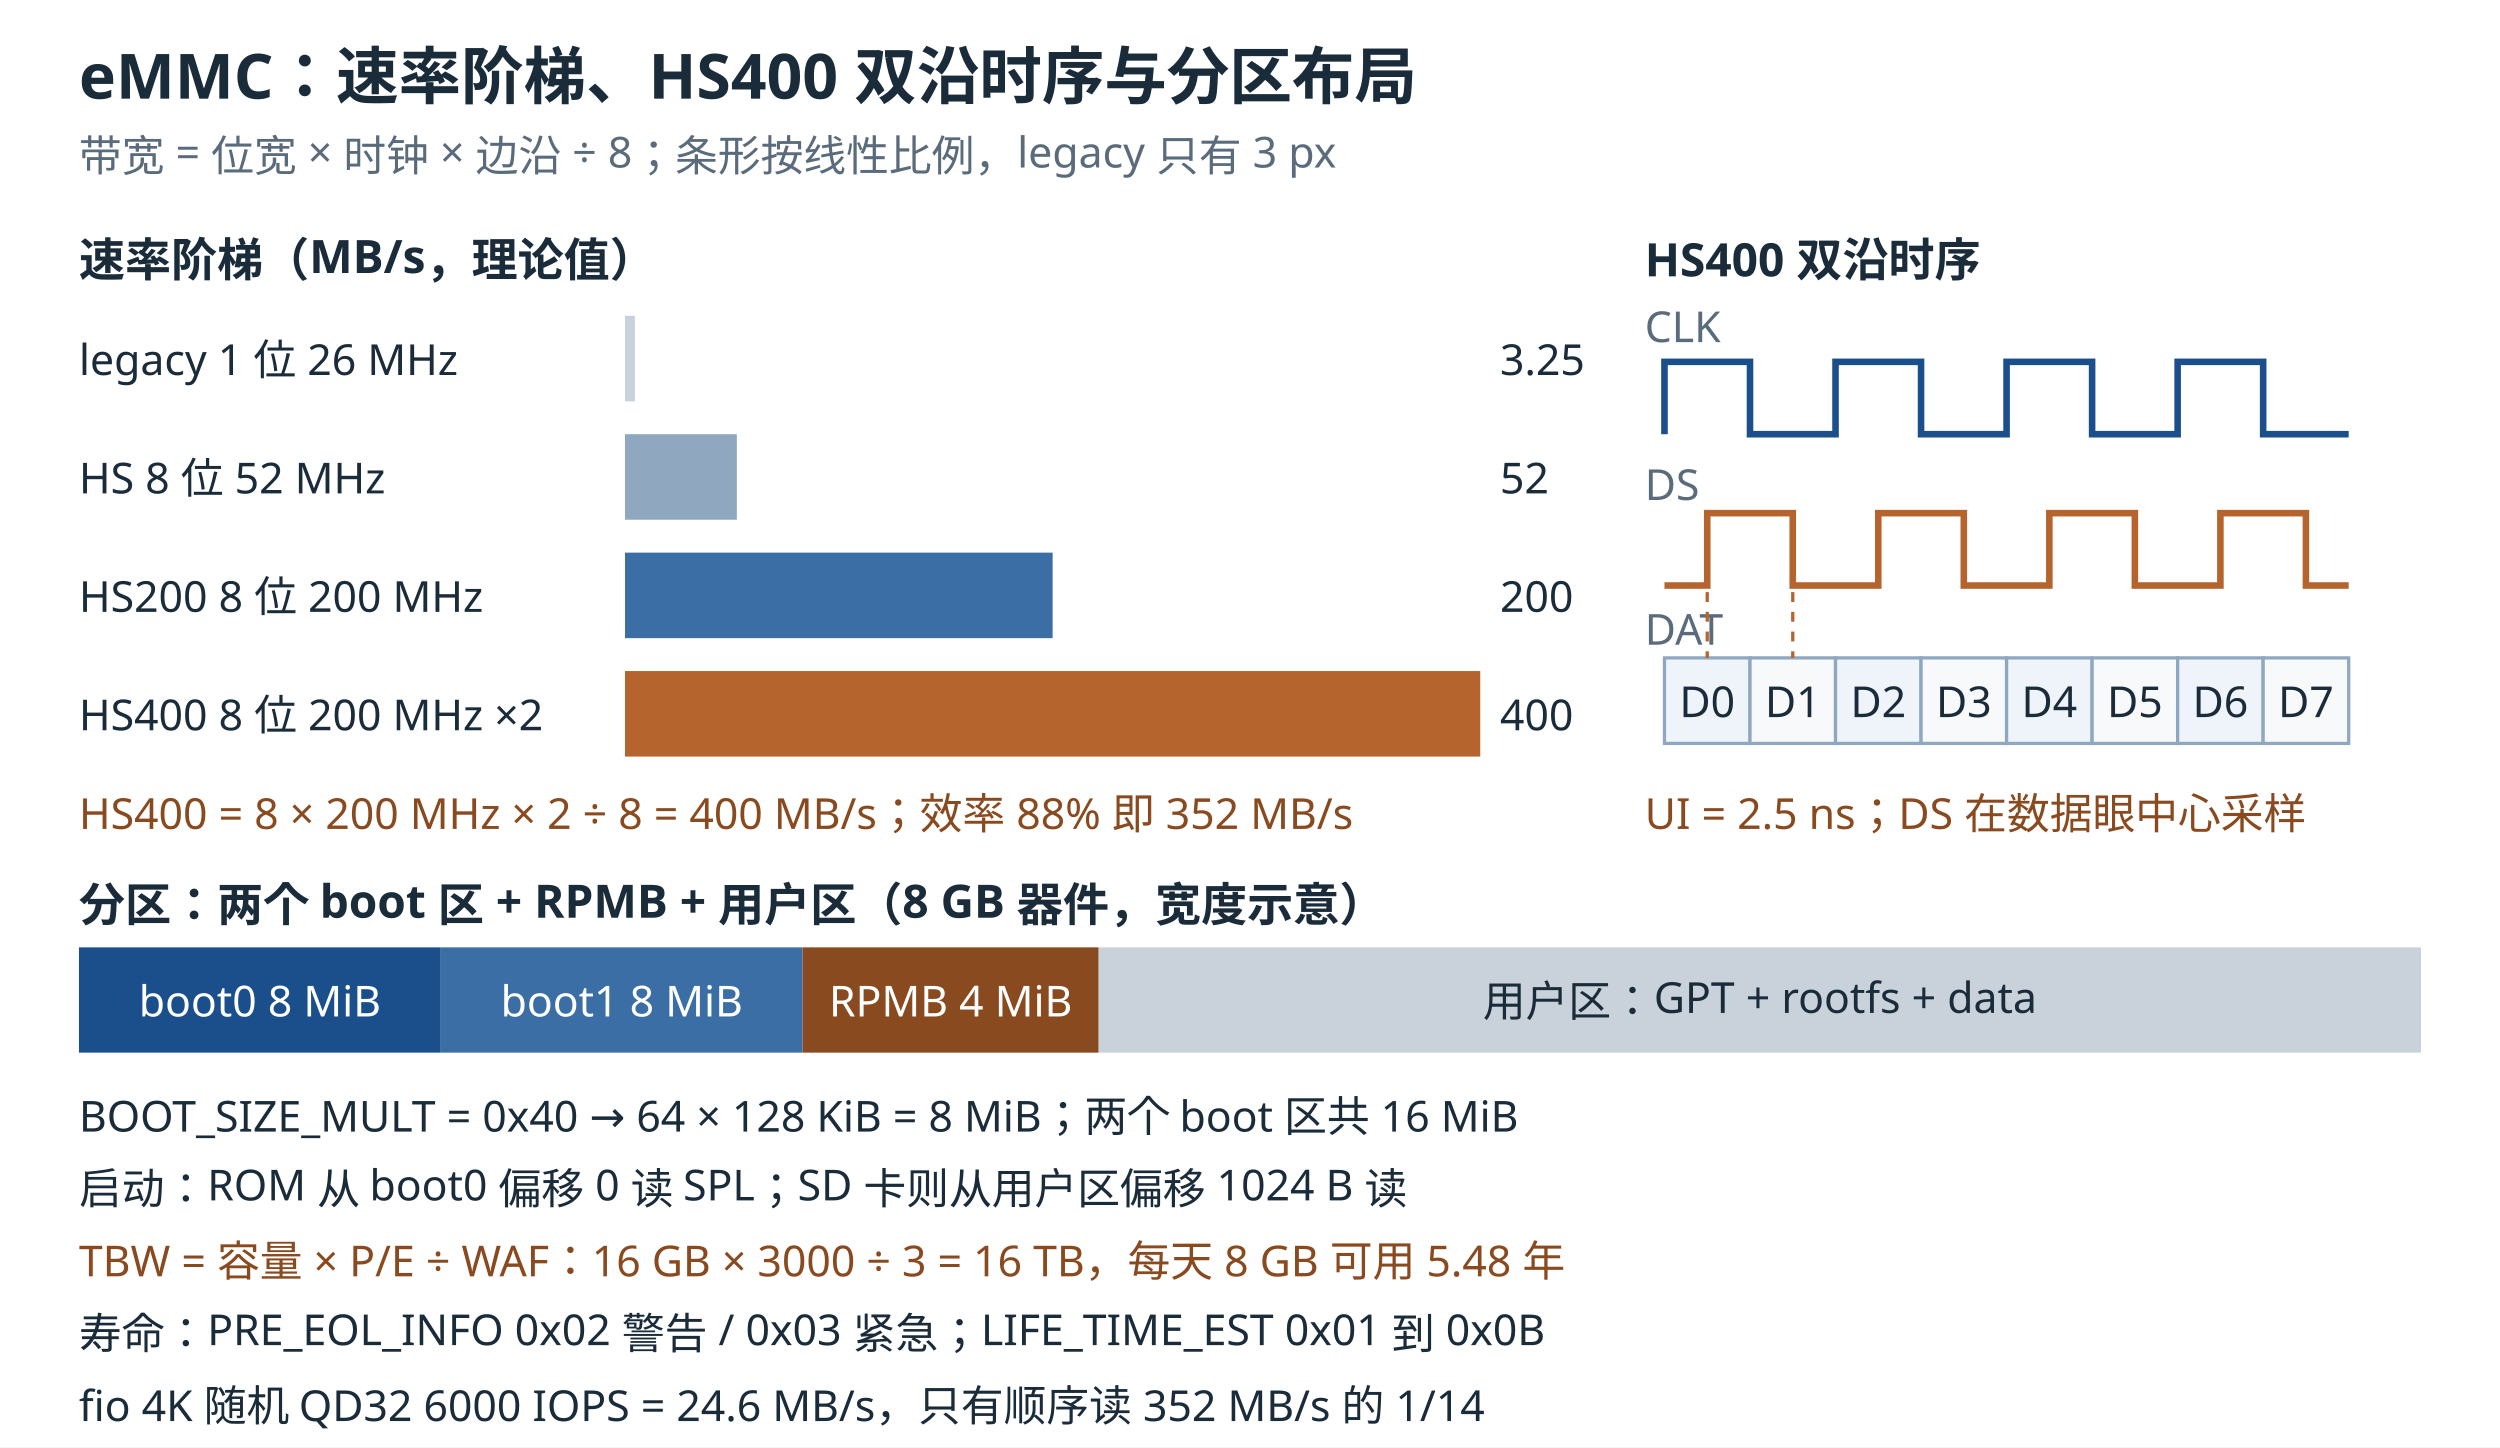
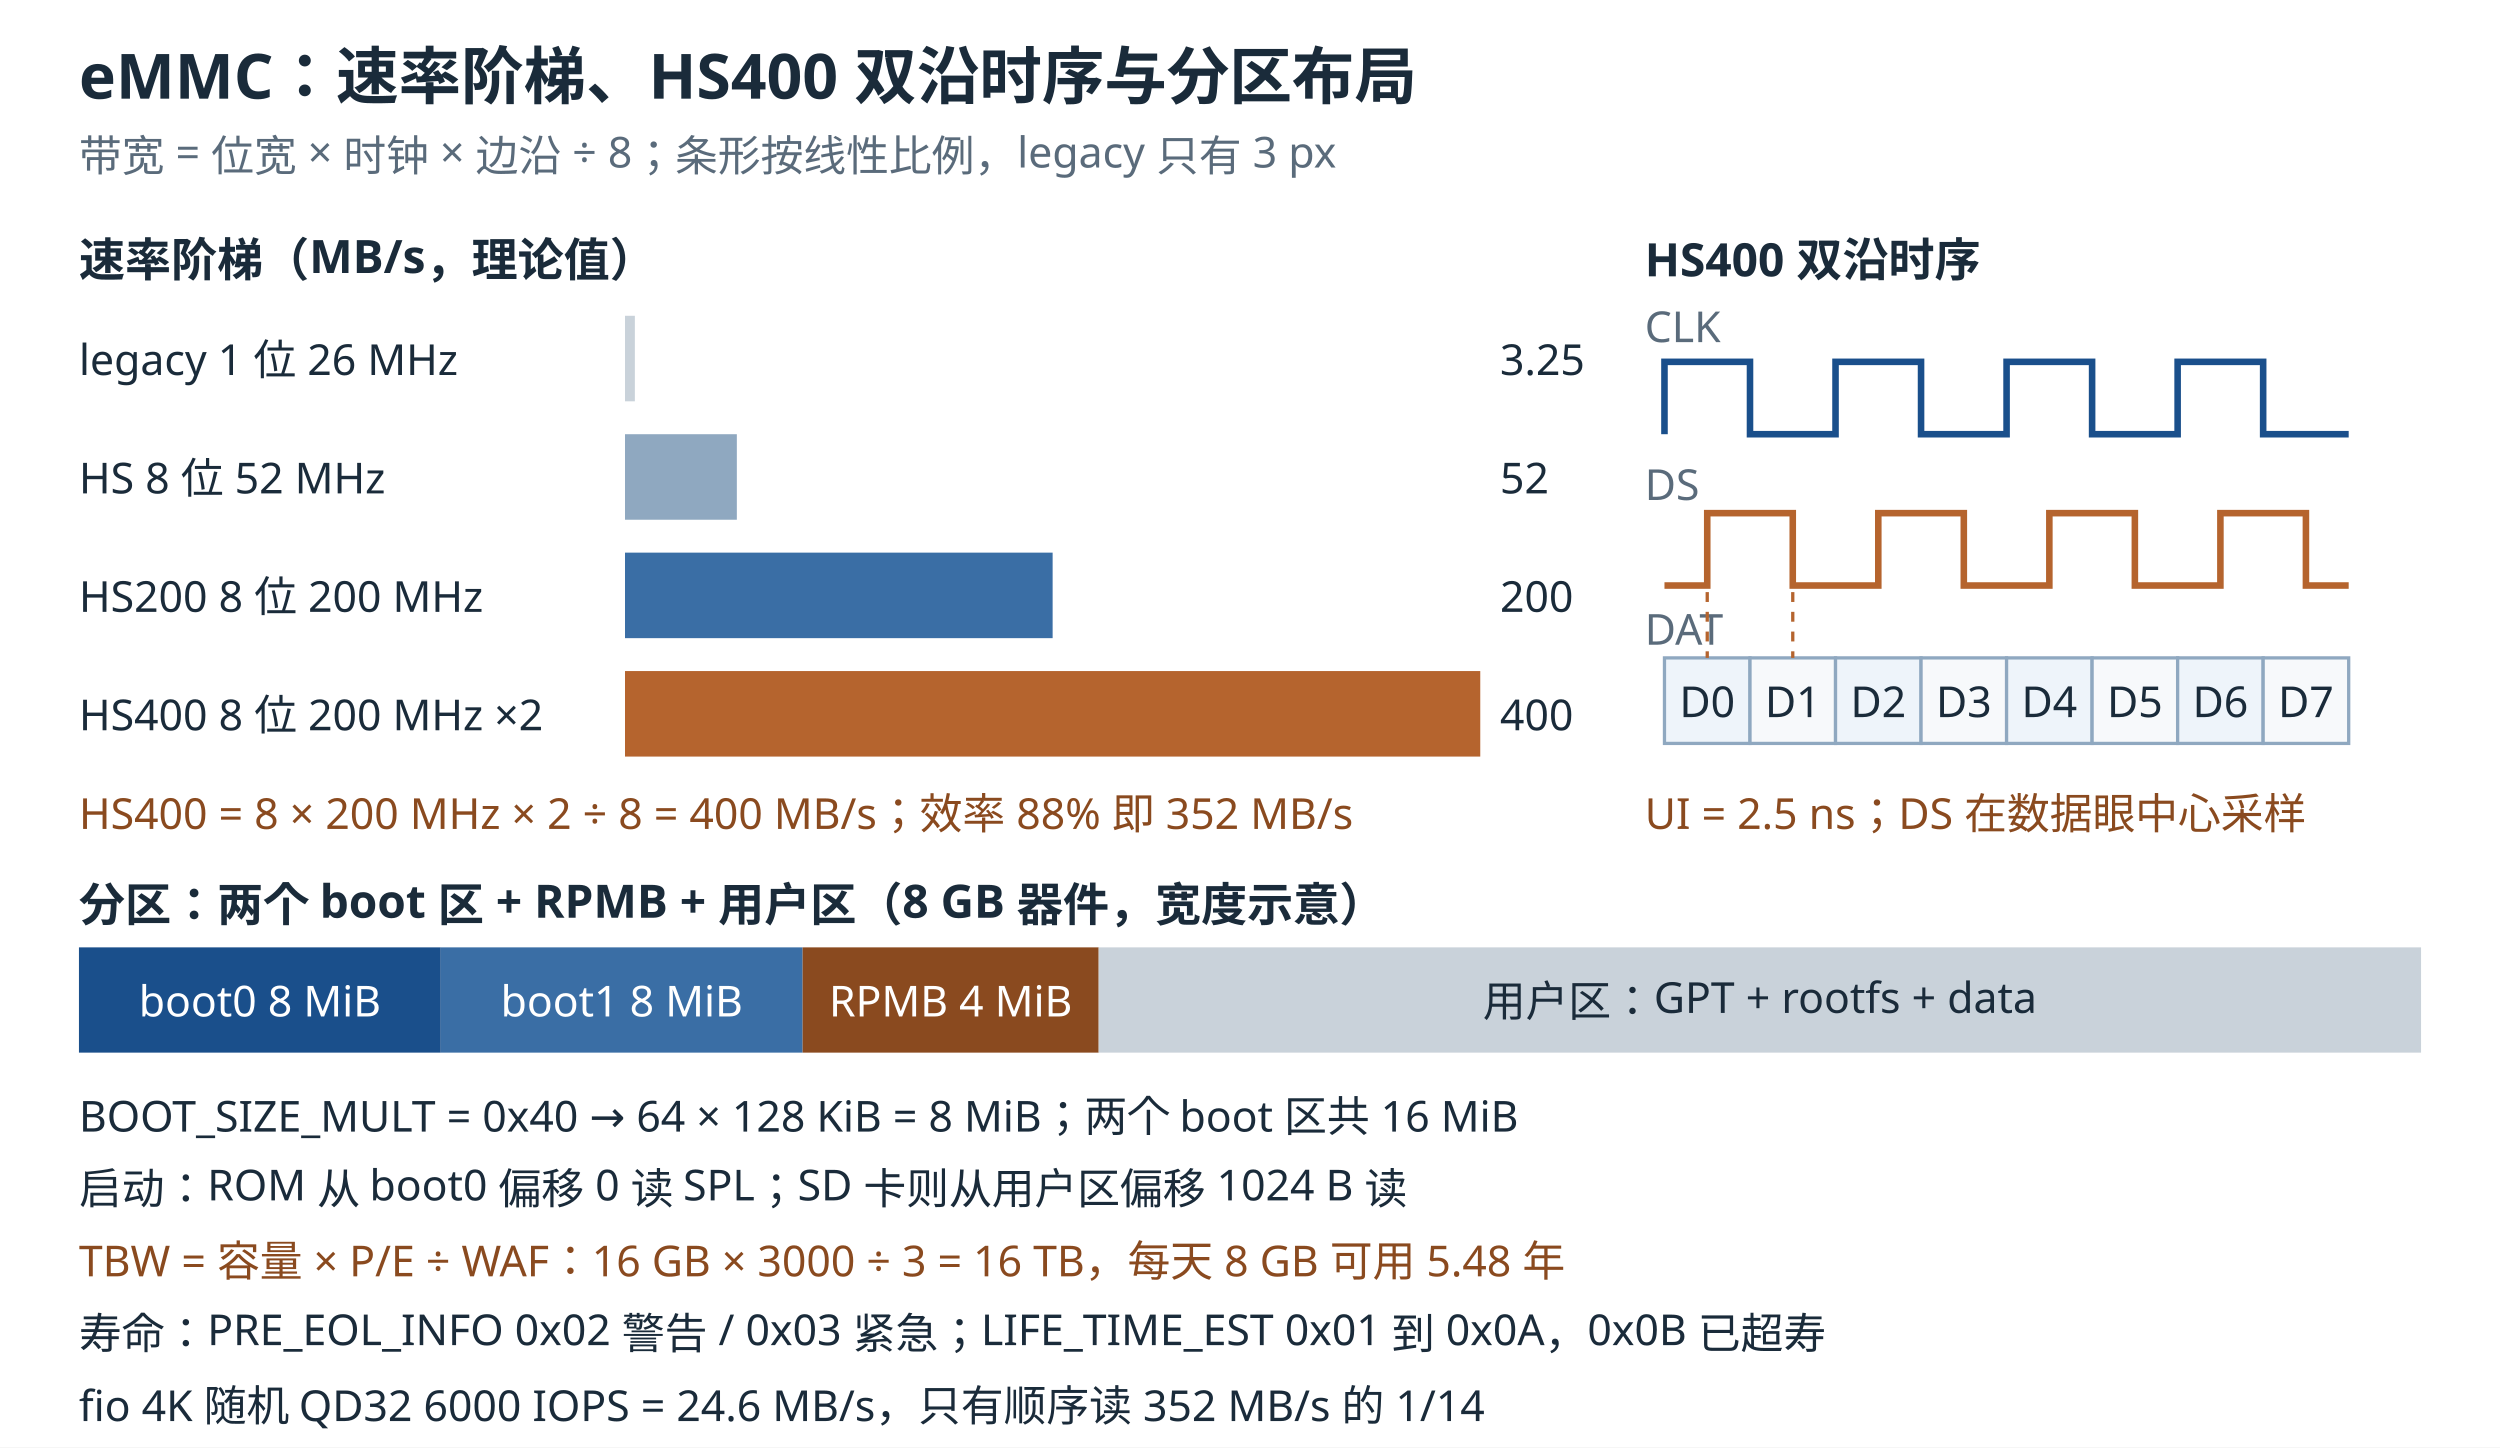
<svg xmlns="http://www.w3.org/2000/svg" viewBox="0 0 760 440">
  <rect width="760" height="440" fill="#ffffff" />
  <g font-family="'Noto Sans SC','Microsoft YaHei',sans-serif">
    <text x="24" y="30" font-size="19" font-weight="700" fill="#1a2b3a">eMMC：速率阶梯、HS400 双沿时序与分区布局</text>
    <text x="24" y="52" font-size="13" fill="#5a6b7b">带宽 = 位宽 × 时钟 × 边沿 ÷ 8；条形按线性比例，legacy 只有 3 px</text>
    <text x="24" y="84" font-size="14" font-weight="700" fill="#1a2b3a">速率阶梯（MB/s，理论值）</text>
    <text x="24" y="114" font-size="13" fill="#1a2b3a">legacy 1 位 26 MHz</text>
    <rect x="190" y="96" width="3" height="26" fill="#c9d2da" />
    <text x="456" y="114" font-size="13" fill="#1a2b3a">3.25</text>
    <text x="24" y="150" font-size="13" fill="#1a2b3a">HS 8 位 52 MHz</text>
    <rect x="190" y="132" width="34" height="26" fill="#8fa8c0" />
    <text x="456" y="150" font-size="13" fill="#1a2b3a">52</text>
    <text x="24" y="186" font-size="13" fill="#1a2b3a">HS200 8 位 200 MHz</text>
    <rect x="190" y="168" width="130" height="26" fill="#3a6ea5" />
    <text x="456" y="186" font-size="13" fill="#1a2b3a">200</text>
    <text x="24" y="222" font-size="13" fill="#1a2b3a">HS400 8 位 200 MHz ×2</text>
    <rect x="190" y="204" width="260" height="26" fill="#b5642e" />
    <text x="456" y="222" font-size="13" fill="#1a2b3a">400</text>
    <text x="24" y="252" font-size="13" fill="#8a4a1f">HS400 = 8 × 200 MHz × 2 ÷ 8 = 400 MB/s；效率 88% 即 352 MB/s</text>
    <text x="500" y="84" font-size="14" font-weight="700" fill="#1a2b3a">HS400 双沿时序</text>
    <text x="500" y="104" font-size="13" fill="#5a6b7b">CLK</text>
    <path d="M506,132 L506,110 L532,110 L532,132 L558,132 L558,110 L584,110 L584,132 L610,132 L610,110 L636,110 L636,132 L662,132 L662,110 L688,110 L688,132 L714,132" fill="none" stroke="#1a4f8b" stroke-width="2" />
    <text x="500" y="152" font-size="13" fill="#5a6b7b">DS</text>
    <path d="M506,178 L519,178 L519,156 L545,156 L545,178 L571,178 L571,156 L597,156 L597,178 L623,178 L623,156 L649,156 L649,178 L675,178 L675,156 L701,156 L701,178 L714,178" fill="none" stroke="#b5642e" stroke-width="2" />
    <text x="500" y="196" font-size="13" fill="#5a6b7b">DAT</text>
    <rect x="506" y="200" width="26" height="26" fill="#eef4fa" stroke="#8fa8c0" />
    <rect x="532" y="200" width="26" height="26" fill="#f7f9fb" stroke="#8fa8c0" />
    <rect x="558" y="200" width="26" height="26" fill="#eef4fa" stroke="#8fa8c0" />
    <rect x="584" y="200" width="26" height="26" fill="#f7f9fb" stroke="#8fa8c0" />
    <rect x="610" y="200" width="26" height="26" fill="#eef4fa" stroke="#8fa8c0" />
    <rect x="636" y="200" width="26" height="26" fill="#f7f9fb" stroke="#8fa8c0" />
    <rect x="662" y="200" width="26" height="26" fill="#eef4fa" stroke="#8fa8c0" />
    <rect x="688" y="200" width="26" height="26" fill="#f7f9fb" stroke="#8fa8c0" />
    <text x="519" y="218" font-size="13" text-anchor="middle" fill="#1a2b3a">D0</text>
    <text x="545" y="218" font-size="13" text-anchor="middle" fill="#1a2b3a">D1</text>
    <text x="571" y="218" font-size="13" text-anchor="middle" fill="#1a2b3a">D2</text>
    <text x="597" y="218" font-size="13" text-anchor="middle" fill="#1a2b3a">D3</text>
    <text x="623" y="218" font-size="13" text-anchor="middle" fill="#1a2b3a">D4</text>
    <text x="649" y="218" font-size="13" text-anchor="middle" fill="#1a2b3a">D5</text>
    <text x="675" y="218" font-size="13" text-anchor="middle" fill="#1a2b3a">D6</text>
    <text x="701" y="218" font-size="13" text-anchor="middle" fill="#1a2b3a">D7</text>
    <line x1="519" y1="156" x2="519" y2="200" stroke="#b5642e" stroke-width="1" stroke-dasharray="3 3" />
    <line x1="545" y1="156" x2="545" y2="200" stroke="#b5642e" stroke-width="1" stroke-dasharray="3 3" />
    <text x="500" y="252" font-size="13" fill="#8a4a1f">UI = 2.5 ns；DS 在数据眼中心采样</text>
    <text x="24" y="280" font-size="14" font-weight="700" fill="#1a2b3a">分区：两个 boot 区 + RPMB + 用户区（8 GB 器件，宽度示意）</text>
    <rect x="24" y="288" width="110" height="32" fill="#1a4f8b" />
    <rect x="134" y="288" width="110" height="32" fill="#3a6ea5" />
    <rect x="244" y="288" width="90" height="32" fill="#8a4a1f" />
    <rect x="334" y="288" width="402" height="32" fill="#c9d2da" />
    <text x="79" y="309" font-size="13" text-anchor="middle" fill="#ffffff">boot0 8 MiB</text>
    <text x="189" y="309" font-size="13" text-anchor="middle" fill="#ffffff">boot1 8 MiB</text>
    <text x="289" y="309" font-size="13" text-anchor="middle" fill="#ffffff">RPMB 4 MiB</text>
    <text x="535" y="309" font-size="13" text-anchor="middle" fill="#1a2b3a">用户区：GPT + rootfs + data</text>
    <text x="24" y="344" font-size="13" fill="#1a2b3a">BOOT_SIZE_MULT = 0x40 → 64 × 128 KiB = 8 MiB；两个 boot 区共 16 MiB</text>
    <text x="24" y="366" font-size="13" fill="#1a2b3a">启动：ROM 从 boot0 偏移 0 读 SPL；SD 卡则从用户区偏移 1024 B 读</text>
    <text x="24" y="388" font-size="13" fill="#8a4a1f">TBW = 容量 × P/E ÷ WAF：16 GB × 3000 ÷ 3 = 16 TB，每天 8 GB 可用 5.48 年</text>
-     <text x="24" y="410" font-size="13" fill="#1a2b3a">寿命：PRE_EOL_INFO 0x02 警告 / 0x03 紧急；LIFE_TIME_EST 0x01 到 0x0B</text>
+     <text x="24" y="410" font-size="13" fill="#1a2b3a">寿命：PRE_EOL_INFO 0x02 警告 / 0x03 紧急；LIFE_TIME_EST 0x01 到 0x0A，0x0B 已超寿</text>
    <text x="24" y="432" font-size="13" fill="#1a2b3a">fio 4K 随机 QD32 6000 IOPS = 24.6 MB/s，只有顺序读 352 MB/s 的 1/14</text>
  </g>
</svg>
